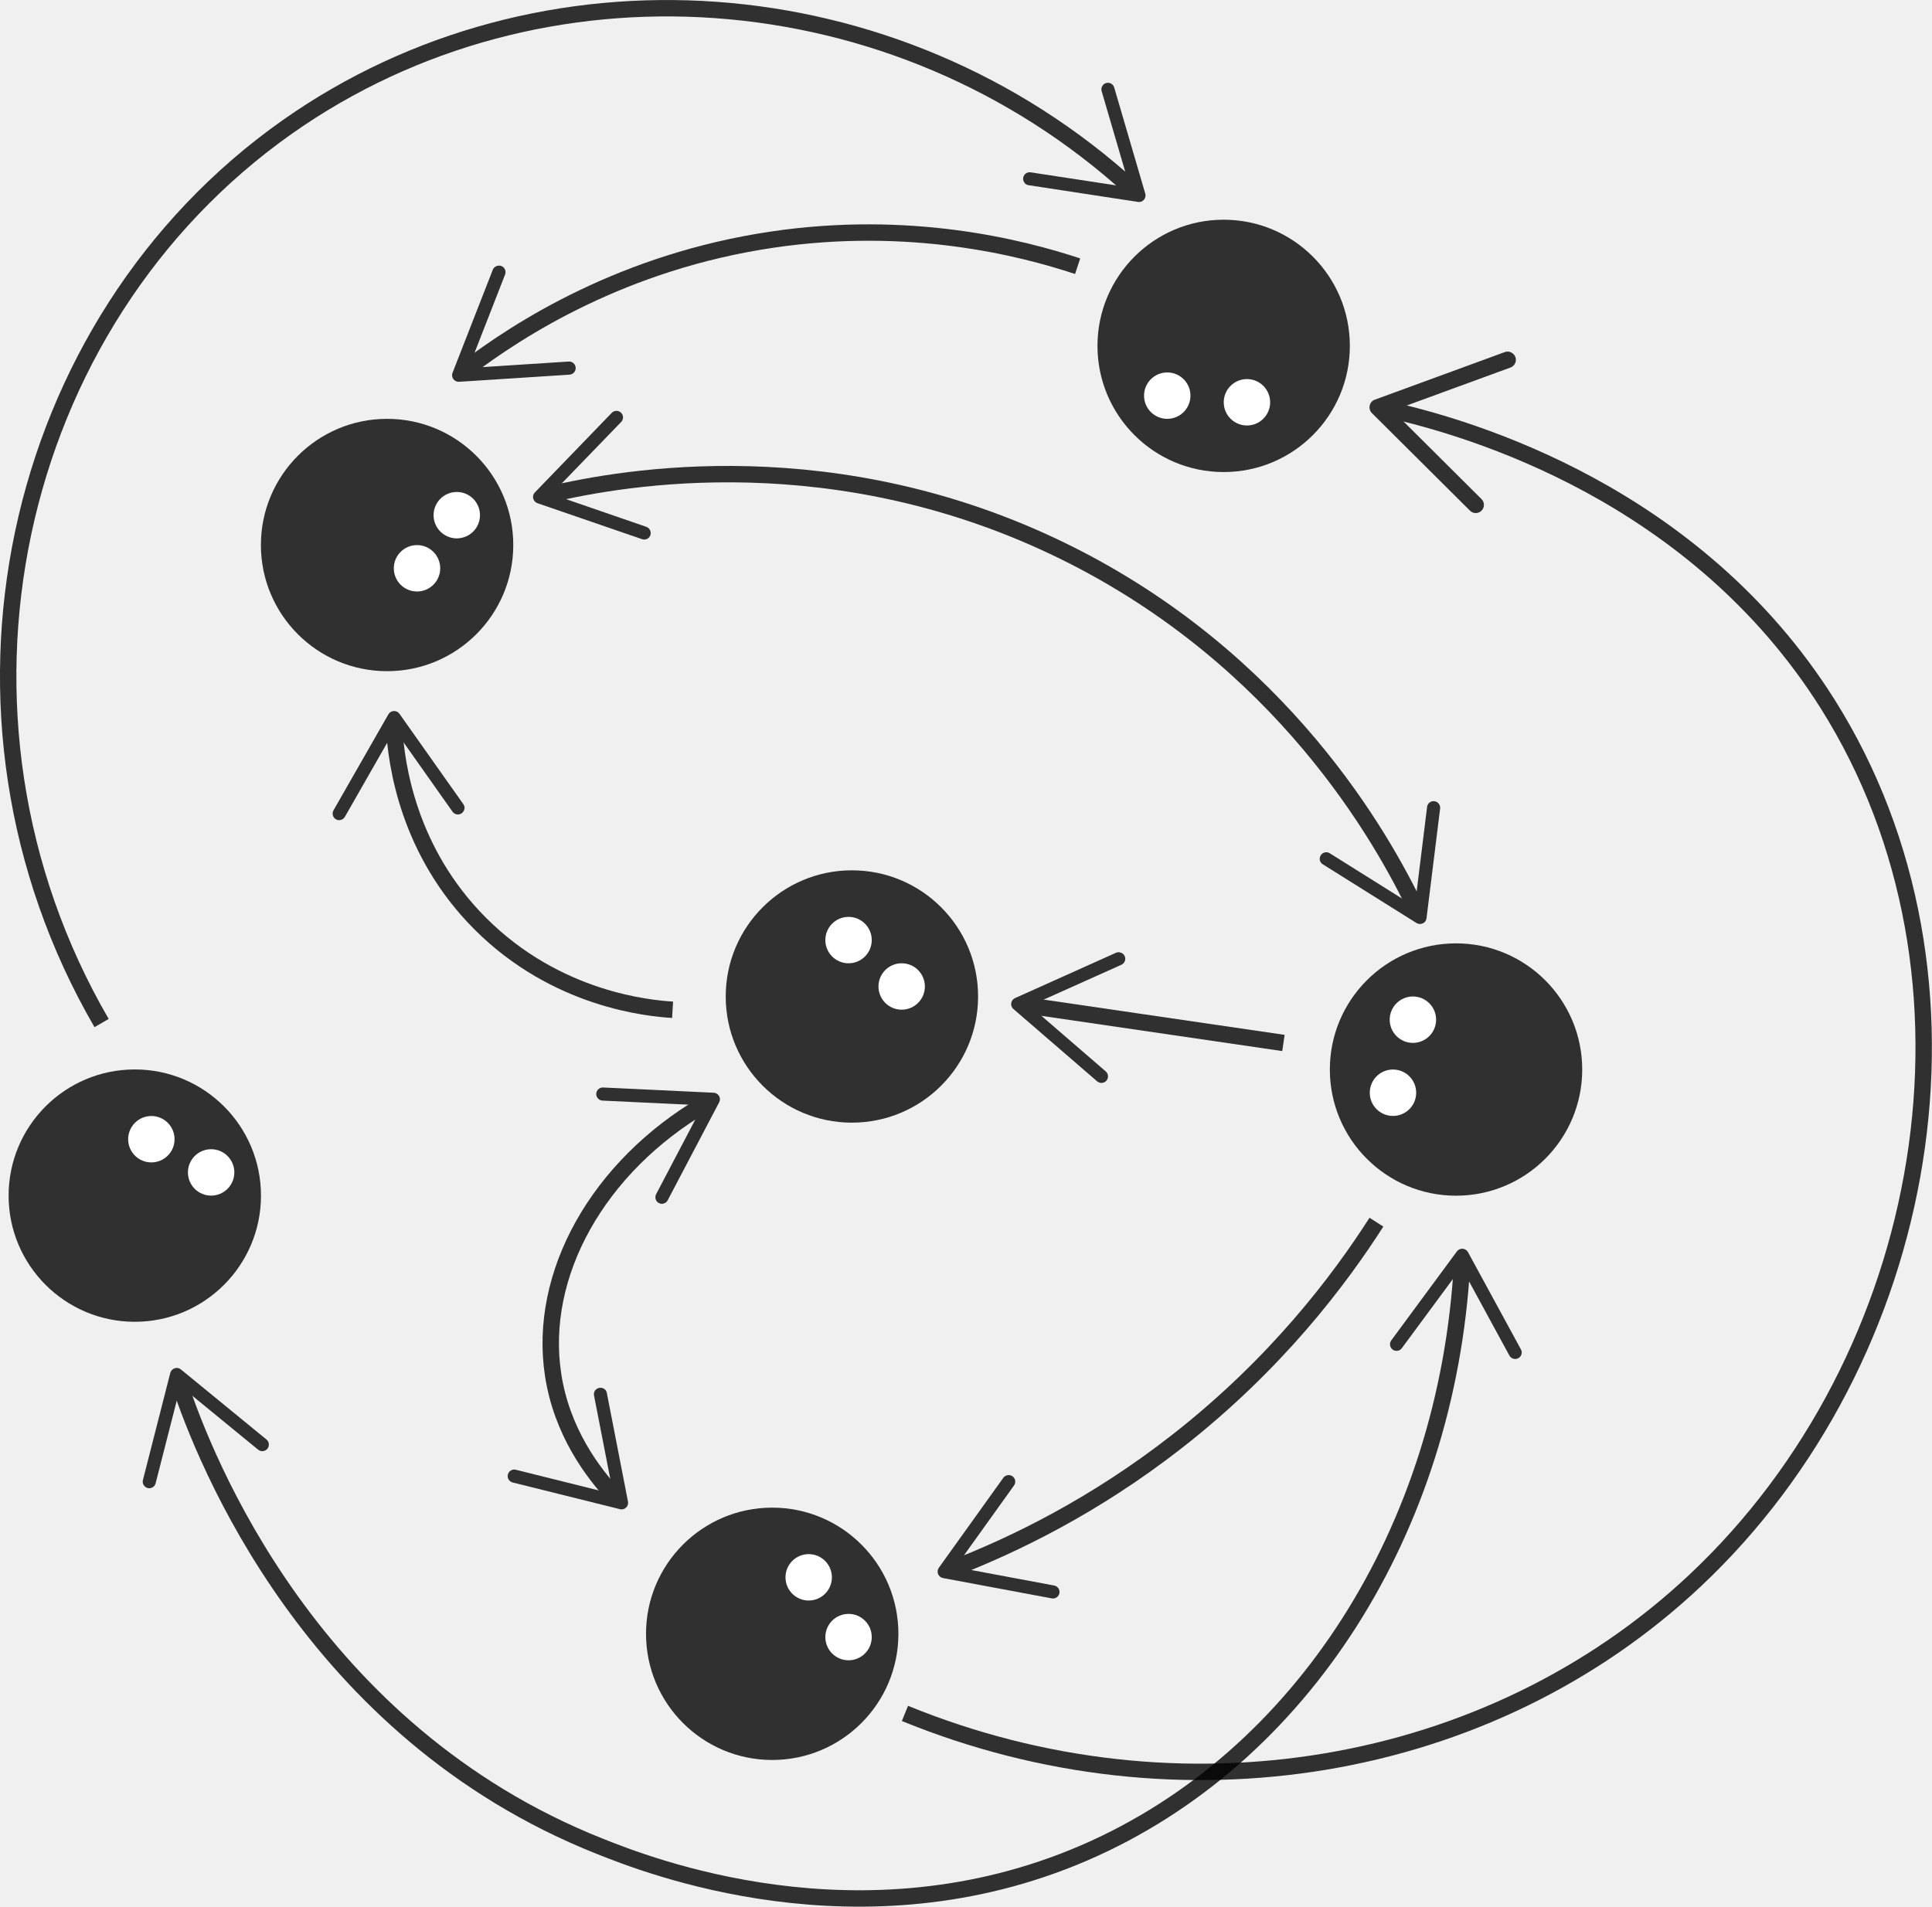
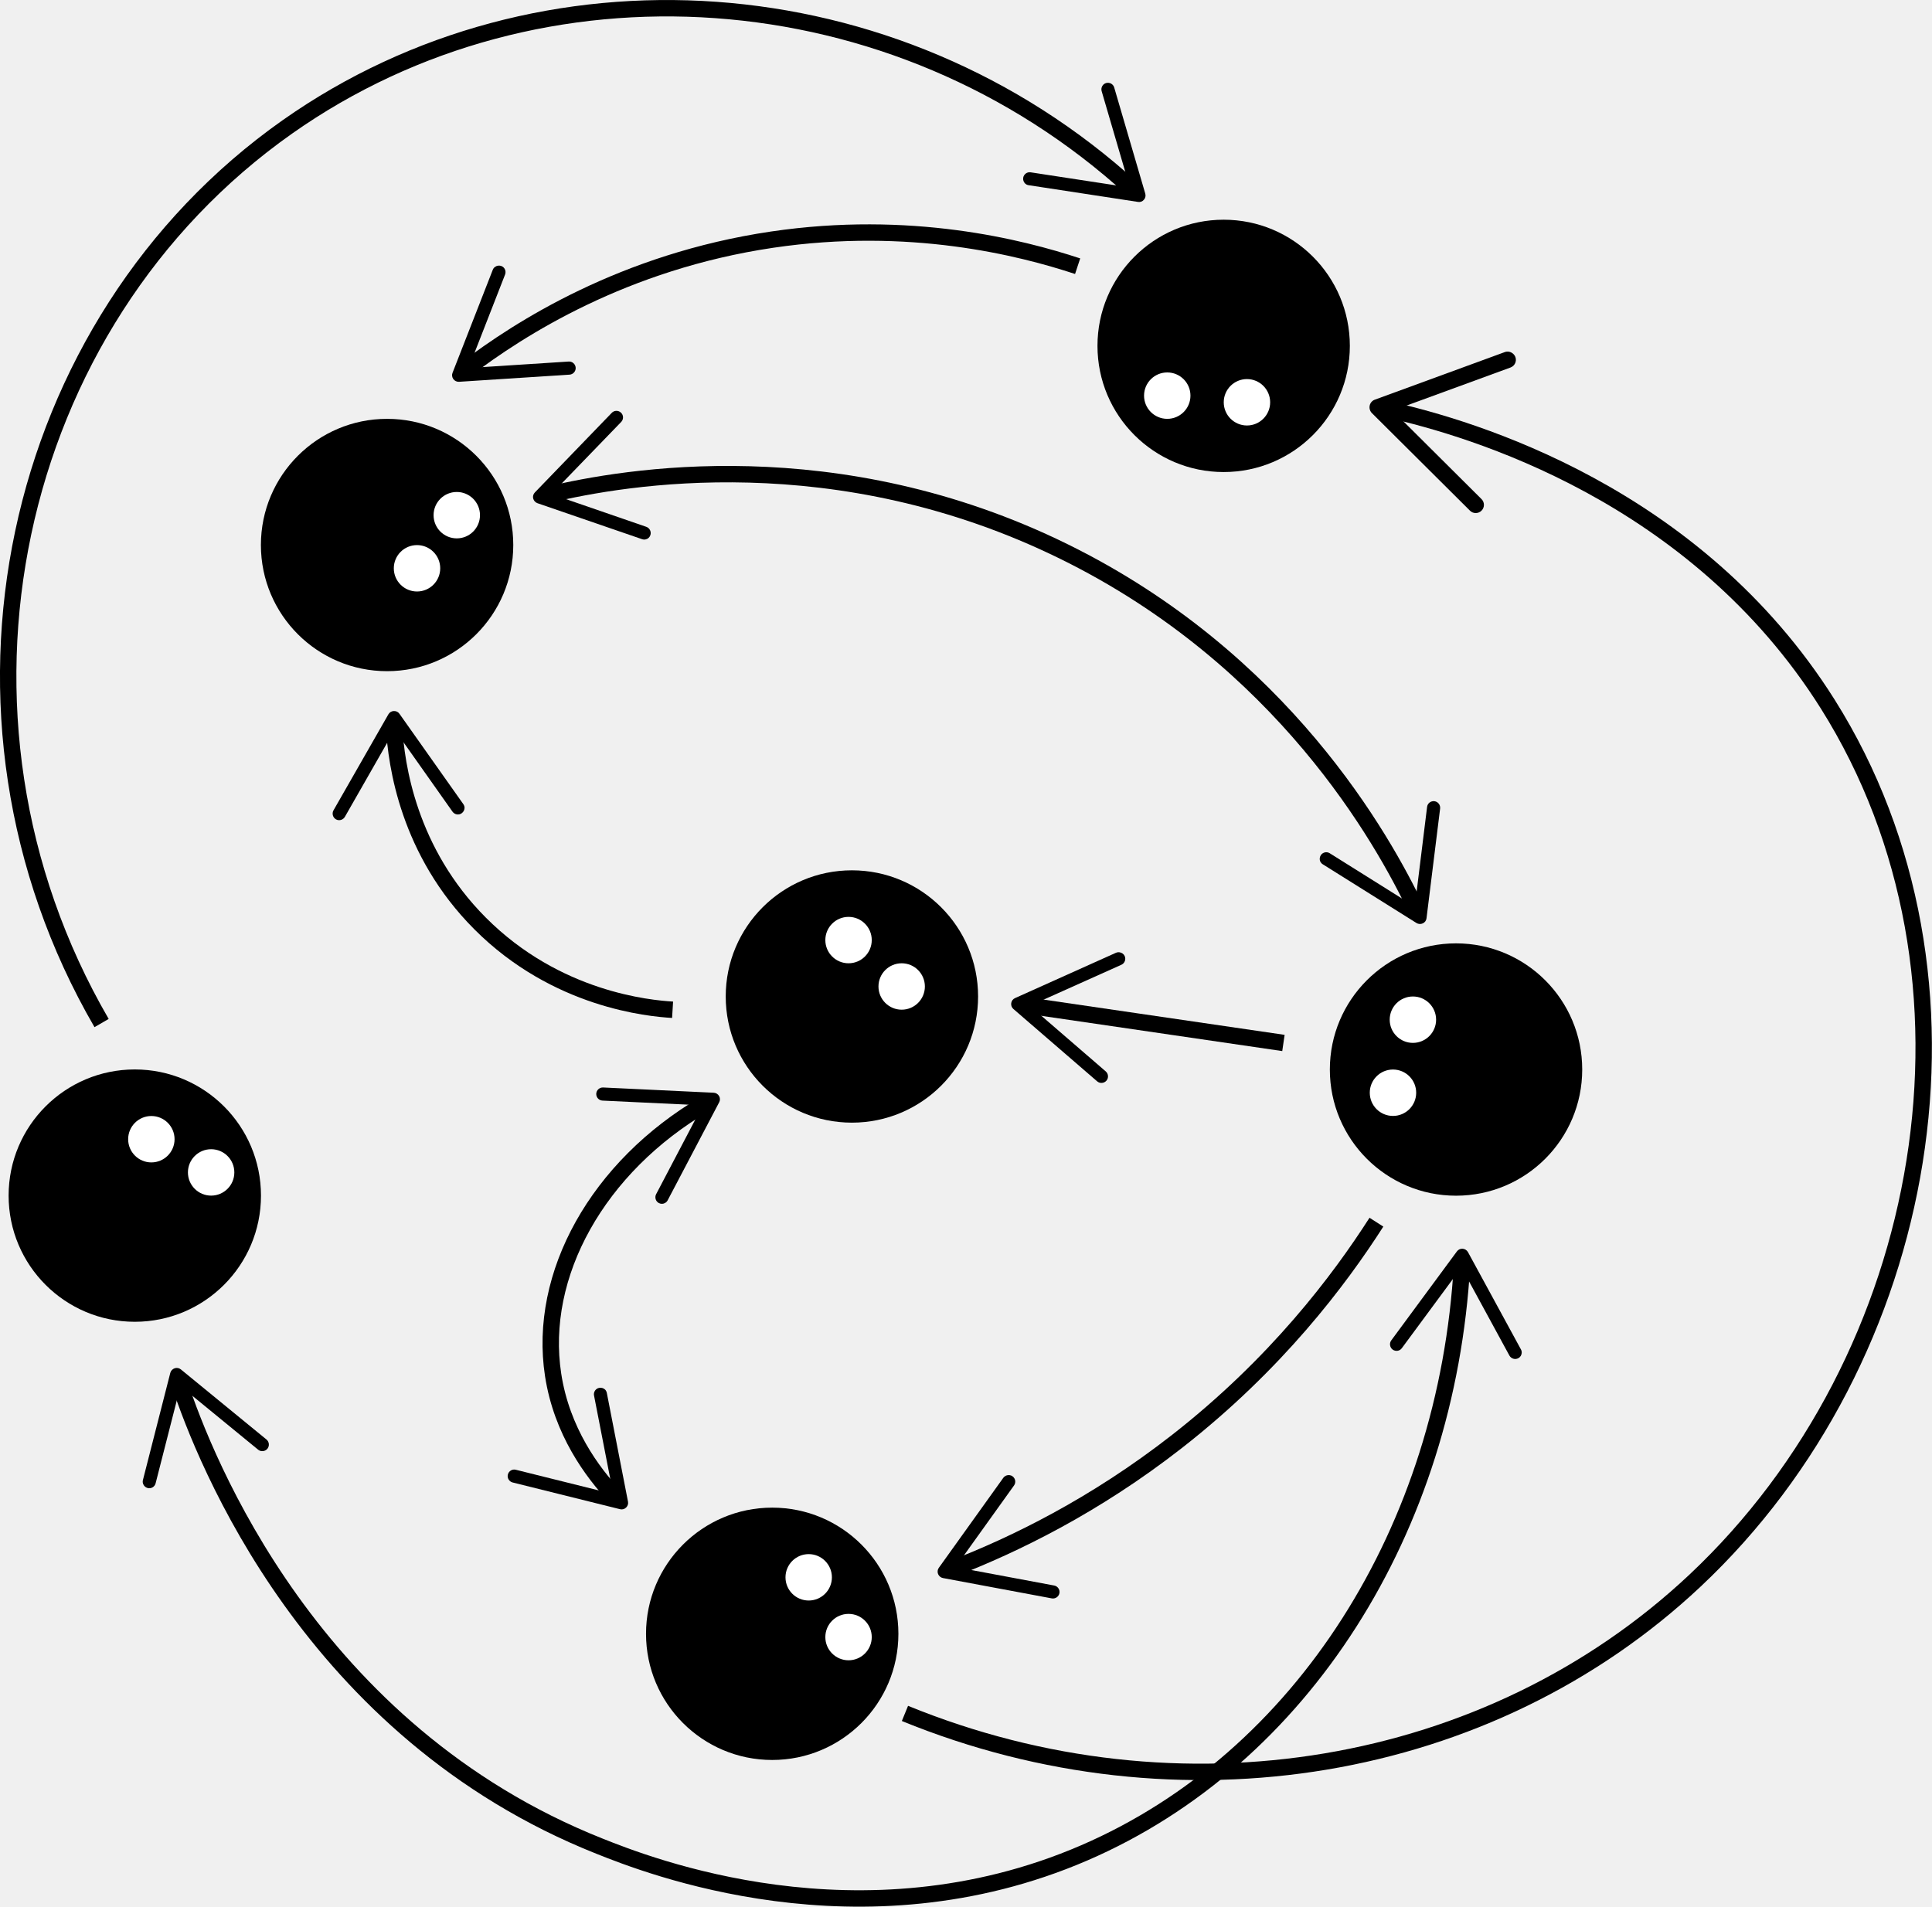
<svg xmlns="http://www.w3.org/2000/svg" version="1.1" id="Layer_1" x="0px" y="0px" viewBox="0 0 235.63 232.57" style="enable-background:new 0 0 235.63 232.57;" xml:space="preserve">
  <style type="text/css">
- 	.st0{opacity:0.8;}
+ 	.st0{enable-background:new    ;}
	.st1{fill:none;stroke:#000000;stroke-width:2;stroke-miterlimit:10;}
	.st2{fill:#FFFFFF;}
</style>
  <circle class="st0" cx="47.21" cy="66.48" r="15.39" />
  <circle class="st0" cx="177.58" cy="130.46" r="15.39" />
  <path class="st0" d="M62.6,66.48" />
-   <g class="st0">
+   <g>
    <g>
      <path class="st1" d="M66.89,60.35c9.23-2.2,35.15-6.73,62.92,6.95c26.63,13.11,38.83,35.02,42.92,43.6" />
      <g>
        <path d="M79.32,65.28c0.14-0.42-0.08-0.87-0.5-1.02l-11.57-3.99l8.51-8.8c0.31-0.32,0.3-0.83-0.02-1.13     c-0.32-0.31-0.83-0.3-1.13,0.02l-9.38,9.71c-0.19,0.2-0.27,0.48-0.2,0.74s0.26,0.48,0.52,0.57l12.76,4.39     c0.15,0.05,0.3,0.06,0.45,0.02C79.01,65.74,79.23,65.55,79.32,65.28z" />
      </g>
      <g>
-         <path d="M161.08,104.33c0.23-0.37,0.73-0.49,1.1-0.25l10.37,6.5l1.5-12.15c0.05-0.44,0.45-0.75,0.89-0.7     c0.44,0.05,0.75,0.46,0.7,0.89l-1.66,13.39c-0.03,0.27-0.2,0.51-0.45,0.62c-0.25,0.12-0.54,0.1-0.77-0.04l-11.44-7.17     c-0.13-0.08-0.23-0.2-0.3-0.33C160.92,104.86,160.93,104.57,161.08,104.33z" />
+         <path d="M161.08,104.33c0.23-0.37,0.73-0.49,1.1-0.25l10.37,6.5l1.5-12.15c0.05-0.44,0.45-0.75,0.89-0.7s0.75,0.46,0.7,0.89     l-1.66,13.39c-0.03,0.27-0.2,0.51-0.45,0.62c-0.25,0.12-0.54,0.1-0.77-0.04l-11.44-7.17c-0.13-0.08-0.23-0.2-0.3-0.33     C160.92,104.86,160.93,104.57,161.08,104.33z" />
      </g>
    </g>
  </g>
  <circle class="st0" cx="94.18" cy="199.29" r="15.39" />
-   <g class="st0">
+   <g>
    <g>
      <path class="st1" d="M167.87,149.08c-4.55,7.11-12.23,17.29-24.29,26.72c-10.12,7.91-19.95,12.66-27.35,15.52" />
      <g>
-         <path d="M123.49,180.08c0.36,0.26,0.44,0.76,0.18,1.12l-7.13,9.95l12.03,2.25c0.43,0.08,0.72,0.5,0.64,0.93     c-0.08,0.43-0.5,0.72-0.93,0.64l-13.27-2.48c-0.27-0.05-0.49-0.23-0.6-0.49c-0.1-0.25-0.07-0.54,0.09-0.76l7.86-10.97     c0.09-0.13,0.22-0.22,0.35-0.28C122.97,179.89,123.26,179.91,123.49,180.08z" />
+         <path d="M123.49,180.08c0.36,0.26,0.44,0.76,0.18,1.12l-7.13,9.95l12.03,2.25c0.43,0.08,0.72,0.5,0.64,0.93s-0.5,0.72-0.93,0.64     l-13.27-2.48c-0.27-0.05-0.49-0.23-0.6-0.49c-0.1-0.25-0.07-0.54,0.09-0.76l7.86-10.97c0.09-0.13,0.22-0.22,0.35-0.28     C122.97,179.89,123.26,179.91,123.49,180.08z" />
      </g>
    </g>
  </g>
-   <g class="st0">
+   <g>
    <g>
      <path class="st1" d="M82.03,123.17c-2.82-0.17-14.16-1.18-23.48-10.53c-8.75-8.77-10.24-19.38-10.48-23.99" />
      <g>
        <path d="M56.31,99.2c-0.36,0.26-0.86,0.17-1.12-0.19l-7.06-10l-6.07,10.63c-0.22,0.38-0.71,0.52-1.09,0.3     c-0.38-0.22-0.51-0.71-0.3-1.09l6.7-11.72c0.14-0.24,0.38-0.39,0.66-0.4s0.53,0.11,0.69,0.34l7.79,11.02     c0.09,0.13,0.14,0.28,0.15,0.42C56.66,98.77,56.54,99.04,56.31,99.2z" />
      </g>
    </g>
  </g>
-   <g class="st0">
+   <g>
    <g>
      <path class="st1" d="M75.01,182.54c-2.79-2.96-6.5-7.98-7.55-14.83c-1.88-12.21,5.41-25.38,18.56-33.07" />
      <g>
        <path d="M73.08,169.29c-0.43,0.08-0.72,0.5-0.63,0.94l2.34,12.01l-11.88-2.96c-0.43-0.11-0.86,0.15-0.97,0.58     s0.16,0.86,0.58,0.97l13.1,3.26c0.27,0.07,0.55-0.01,0.74-0.2c0.2-0.19,0.29-0.47,0.23-0.73l-2.58-13.25     c-0.03-0.15-0.1-0.29-0.2-0.4C73.63,169.33,73.35,169.24,73.08,169.29z" />
      </g>
      <g>
-         <path d="M80.36,146.75c-0.39-0.2-0.54-0.69-0.34-1.08l5.69-10.84l-12.23-0.58c-0.44-0.02-0.78-0.4-0.76-0.84     c0.02-0.44,0.4-0.78,0.84-0.76l13.48,0.64c0.27,0.01,0.52,0.16,0.66,0.4s0.14,0.53,0.01,0.77l-6.28,11.95     c-0.07,0.14-0.18,0.25-0.31,0.32C80.9,146.87,80.61,146.88,80.36,146.75z" />
+         <path d="M80.36,146.75c-0.39-0.2-0.54-0.69-0.34-1.08l5.69-10.84l-12.23-0.58c-0.44-0.02-0.78-0.4-0.76-0.84s0.4-0.78,0.84-0.76     l13.48,0.64c0.27,0.01,0.52,0.16,0.66,0.4s0.14,0.53,0.01,0.77l-6.28,11.95c-0.07,0.14-0.18,0.25-0.31,0.32     C80.9,146.87,80.61,146.88,80.36,146.75z" />
      </g>
    </g>
  </g>
  <circle class="st0" cx="149.24" cy="42.19" r="15.39" />
-   <g class="st0">
+   <g>
    <g>
      <path class="st1" d="M131.43,32.47c-6.97-2.3-20.48-5.72-37.25-3.24c-18.12,2.68-30.9,10.89-37.36,15.82" />
      <g>
-         <path d="M61.15,32.45c0.41,0.16,0.61,0.62,0.45,1.04l-4.45,11.4l12.21-0.79c0.44-0.03,0.82,0.31,0.85,0.75     c0.03,0.44-0.31,0.82-0.75,0.85l-13.47,0.87c-0.27,0.02-0.54-0.11-0.7-0.33c-0.16-0.22-0.2-0.51-0.1-0.76l4.91-12.57     c0.06-0.15,0.15-0.27,0.27-0.35C60.6,32.39,60.89,32.35,61.15,32.45z" />
+         <path d="M61.15,32.45c0.41,0.16,0.61,0.62,0.45,1.04l-4.45,11.4l12.21-0.79c0.44-0.03,0.82,0.31,0.85,0.75s-0.31,0.82-0.75,0.85     l-13.47,0.87c-0.27,0.02-0.54-0.11-0.7-0.33s-0.2-0.51-0.1-0.76l4.91-12.57c0.06-0.15,0.15-0.27,0.27-0.35     C60.6,32.39,60.89,32.35,61.15,32.45z" />
      </g>
    </g>
  </g>
  <circle class="st0" cx="16.44" cy="145.84" r="15.39" />
-   <g class="st0">
+   <g>
    <g>
      <path class="st1" d="M21.88,168.73c3.08,9.3,16.06,42.48,51.25,56.47c5.75,2.29,31.75,12.63,59.11,0.81    c26.6-11.49,44.24-39.5,46.07-71.76" />
      <g>
-         <path d="M18.01,181.51c0.43,0.11,0.86-0.15,0.97-0.58l3.03-11.86l9.47,7.76c0.34,0.28,0.85,0.23,1.13-0.11     c0.28-0.34,0.23-0.85-0.11-1.13l-10.44-8.55c-0.21-0.17-0.5-0.23-0.76-0.14c-0.26,0.09-0.46,0.3-0.53,0.56l-3.34,13.08     c-0.04,0.15-0.03,0.31,0.02,0.45C17.53,181.23,17.74,181.44,18.01,181.51z" />
+         <path d="M18.01,181.51c0.43,0.11,0.86-0.15,0.97-0.58l3.03-11.86l9.47,7.76c0.34,0.28,0.85,0.23,1.13-0.11     c0.28-0.34,0.23-0.85-0.11-1.13l-10.44-8.55c-0.21-0.17-0.5-0.23-0.76-0.14s-0.46,0.3-0.53,0.56l-3.34,13.08     c-0.04,0.15-0.03,0.31,0.02,0.45C17.53,181.23,17.74,181.44,18.01,181.51z" />
      </g>
      <g>
        <path d="M185.18,165.67c-0.39,0.21-0.87,0.07-1.09-0.32l-5.85-10.75l-7.27,9.85c-0.26,0.36-0.76,0.43-1.12,0.17     c-0.35-0.26-0.43-0.77-0.17-1.12l8.01-10.86c0.16-0.22,0.43-0.34,0.7-0.32s0.52,0.18,0.65,0.42l6.45,11.85     c0.08,0.14,0.11,0.29,0.1,0.44C185.57,165.29,185.43,165.54,185.18,165.67z" />
      </g>
    </g>
  </g>
-   <g class="st0">
+   <g>
    <g>
      <path class="st1" d="M156.53,127.22c-10.43-1.53-20.86-3.05-31.3-4.58" />
      <g>
-         <path d="M137.17,116.62c0.18,0.4,0,0.88-0.4,1.06l-11.17,5.01l9.26,8c0.33,0.29,0.37,0.8,0.08,1.13     c-0.29,0.33-0.8,0.37-1.13,0.08l-10.21-8.82c-0.21-0.18-0.31-0.45-0.27-0.72c0.04-0.27,0.21-0.5,0.46-0.61l12.31-5.53     c0.14-0.06,0.3-0.08,0.44-0.06C136.81,116.2,137.05,116.36,137.17,116.62z" />
+         <path d="M137.17,116.62c0.18,0.4,0,0.88-0.4,1.06l-11.17,5.01l9.26,8c0.33,0.29,0.37,0.8,0.08,1.13s-0.8,0.37-1.13,0.08     l-10.21-8.82c-0.21-0.18-0.31-0.45-0.27-0.72c0.04-0.27,0.21-0.5,0.46-0.61l12.31-5.53c0.14-0.06,0.3-0.08,0.44-0.06     C136.81,116.2,137.05,116.36,137.17,116.62z" />
      </g>
    </g>
  </g>
-   <g class="st0">
+   <g>
    <g>
      <path class="st1" d="M12.39,124.79C-9.43,87.2,1.16,39.35,35.06,15.47c30.82-21.71,74.12-18.83,103.06,7.59" />
      <g>
-         <path d="M124.79,21.69c0.07-0.44,0.48-0.74,0.91-0.67l12.1,1.85l-3.44-11.75c-0.12-0.42,0.12-0.87,0.54-0.99     c0.42-0.12,0.87,0.12,0.99,0.54l3.79,12.95c0.08,0.26,0.01,0.55-0.17,0.75c-0.18,0.21-0.45,0.31-0.72,0.26l-13.34-2.04     c-0.16-0.02-0.29-0.09-0.41-0.19C124.86,22.23,124.75,21.97,124.79,21.69z" />
+         <path d="M124.79,21.69c0.07-0.44,0.48-0.74,0.91-0.67l12.1,1.85l-3.44-11.75c-0.12-0.42,0.12-0.87,0.54-0.99s0.87,0.12,0.99,0.54     l3.79,12.95c0.08,0.26,0.01,0.55-0.17,0.75c-0.18,0.21-0.45,0.31-0.72,0.26l-13.34-2.04c-0.16-0.02-0.29-0.09-0.41-0.19     C124.86,22.23,124.75,21.97,124.79,21.69z" />
      </g>
    </g>
  </g>
-   <g class="st0">
+   <g>
    <g>
      <path class="st1" d="M110.37,209c33.45,13.68,71.29,7.36,96.36-16.2c28.86-27.11,37.14-73.58,16.2-106.89    c-16.15-25.68-43.48-33.68-53.53-35.94" />
      <g>
-         <path d="M184.82,43.55c0.19,0.52-0.08,1.09-0.6,1.28l-14.37,5.26l10.84,10.79c0.39,0.39,0.39,1.02,0,1.41     c-0.39,0.39-1.03,0.39-1.41,0l-11.96-11.9c-0.24-0.24-0.34-0.59-0.27-0.92c0.07-0.33,0.31-0.61,0.63-0.72l15.84-5.8     c0.18-0.07,0.38-0.08,0.56-0.04C184.41,42.99,184.69,43.22,184.82,43.55z" />
+         <path d="M184.82,43.55c0.19,0.52-0.08,1.09-0.6,1.28l-14.37,5.26l10.84,10.79c0.39,0.39,0.39,1.02,0,1.41s-1.03,0.39-1.41,0     l-11.96-11.9c-0.24-0.24-0.34-0.59-0.27-0.92c0.07-0.33,0.31-0.61,0.63-0.72l15.84-5.8c0.18-0.07,0.38-0.08,0.56-0.04     C184.41,42.99,184.69,43.22,184.82,43.55z" />
      </g>
    </g>
  </g>
  <circle class="st0" cx="103.9" cy="121.55" r="15.39" />
  <circle class="st2" cx="109.97" cy="120.33" r="2.83" />
  <circle class="st2" cx="103.49" cy="114.67" r="2.83" />
  <circle class="st2" cx="169.89" cy="133.29" r="2.83" />
  <circle class="st2" cx="172.32" cy="124.38" r="2.83" />
  <circle class="st2" cx="103.49" cy="199.69" r="2.83" />
  <circle class="st2" cx="98.63" cy="192.4" r="2.83" />
  <circle class="st2" cx="25.75" cy="143.01" r="2.83" />
  <circle class="st2" cx="18.46" cy="138.96" r="2.83" />
  <circle class="st2" cx="55.71" cy="62.84" r="2.83" />
  <circle class="st2" cx="50.86" cy="69.32" r="2.83" />
  <circle class="st2" cx="142.36" cy="48.26" r="2.83" />
  <circle class="st2" cx="152.08" cy="49.07" r="2.83" />
</svg>
